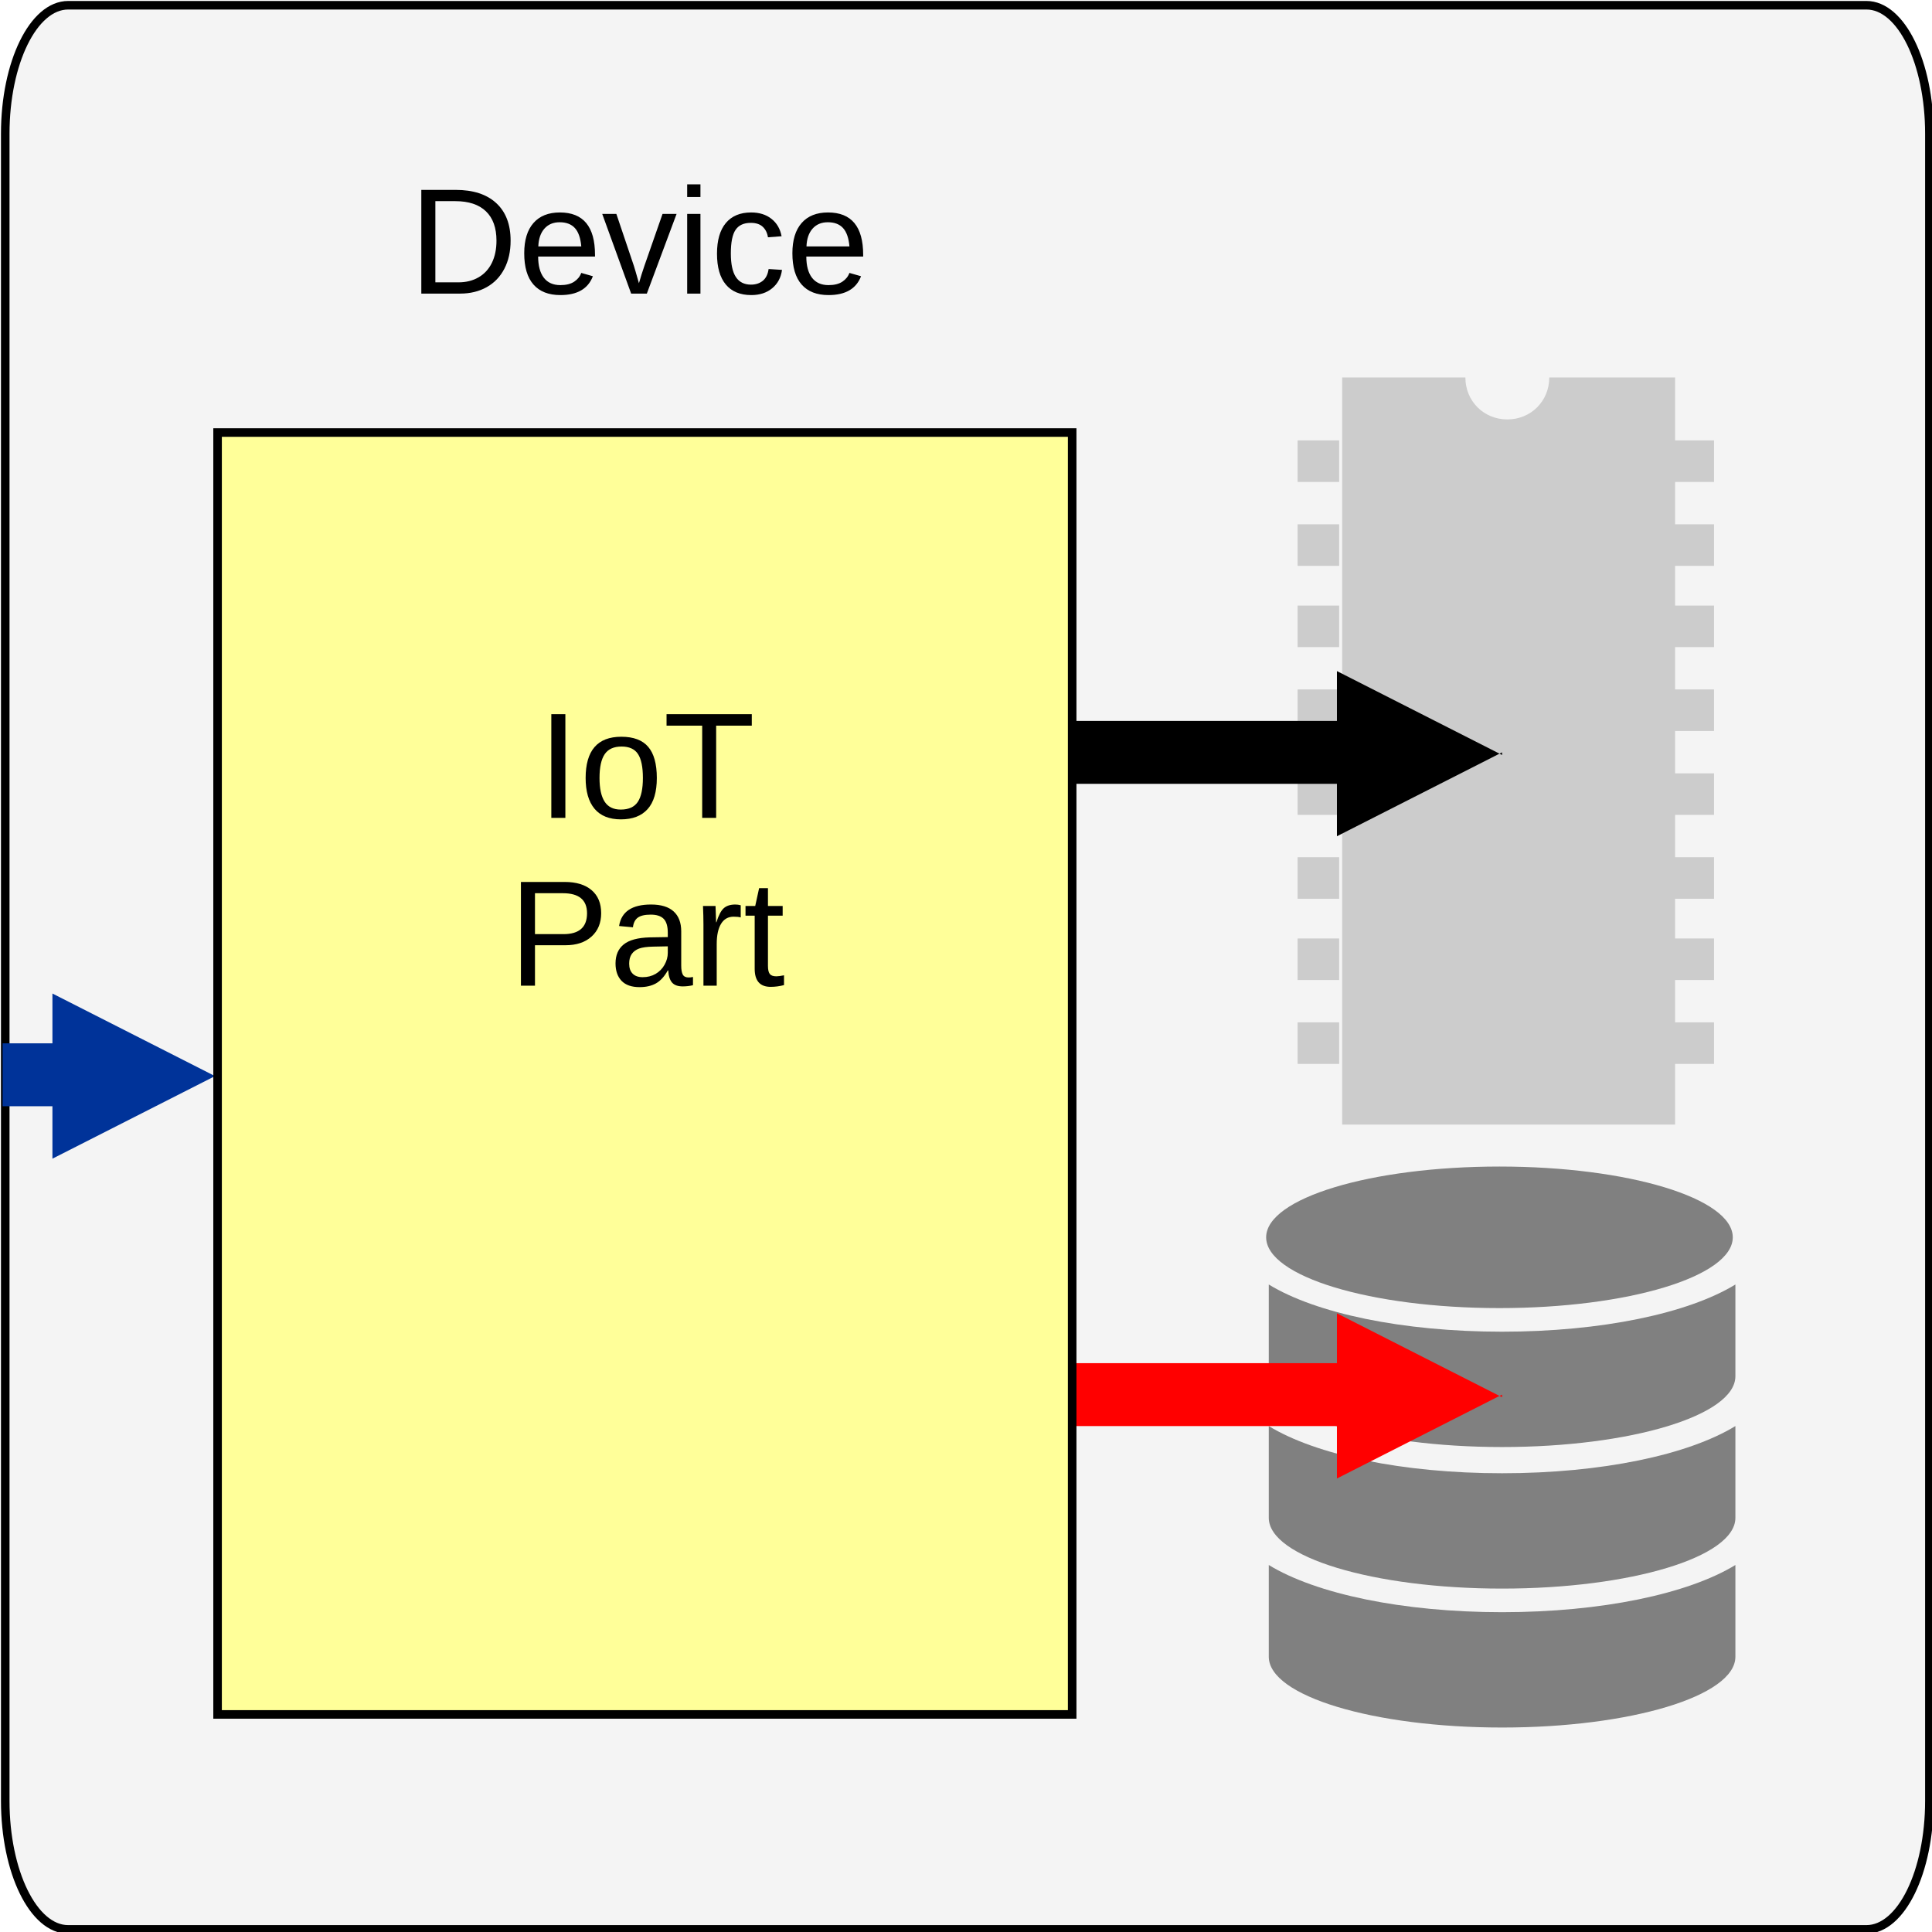
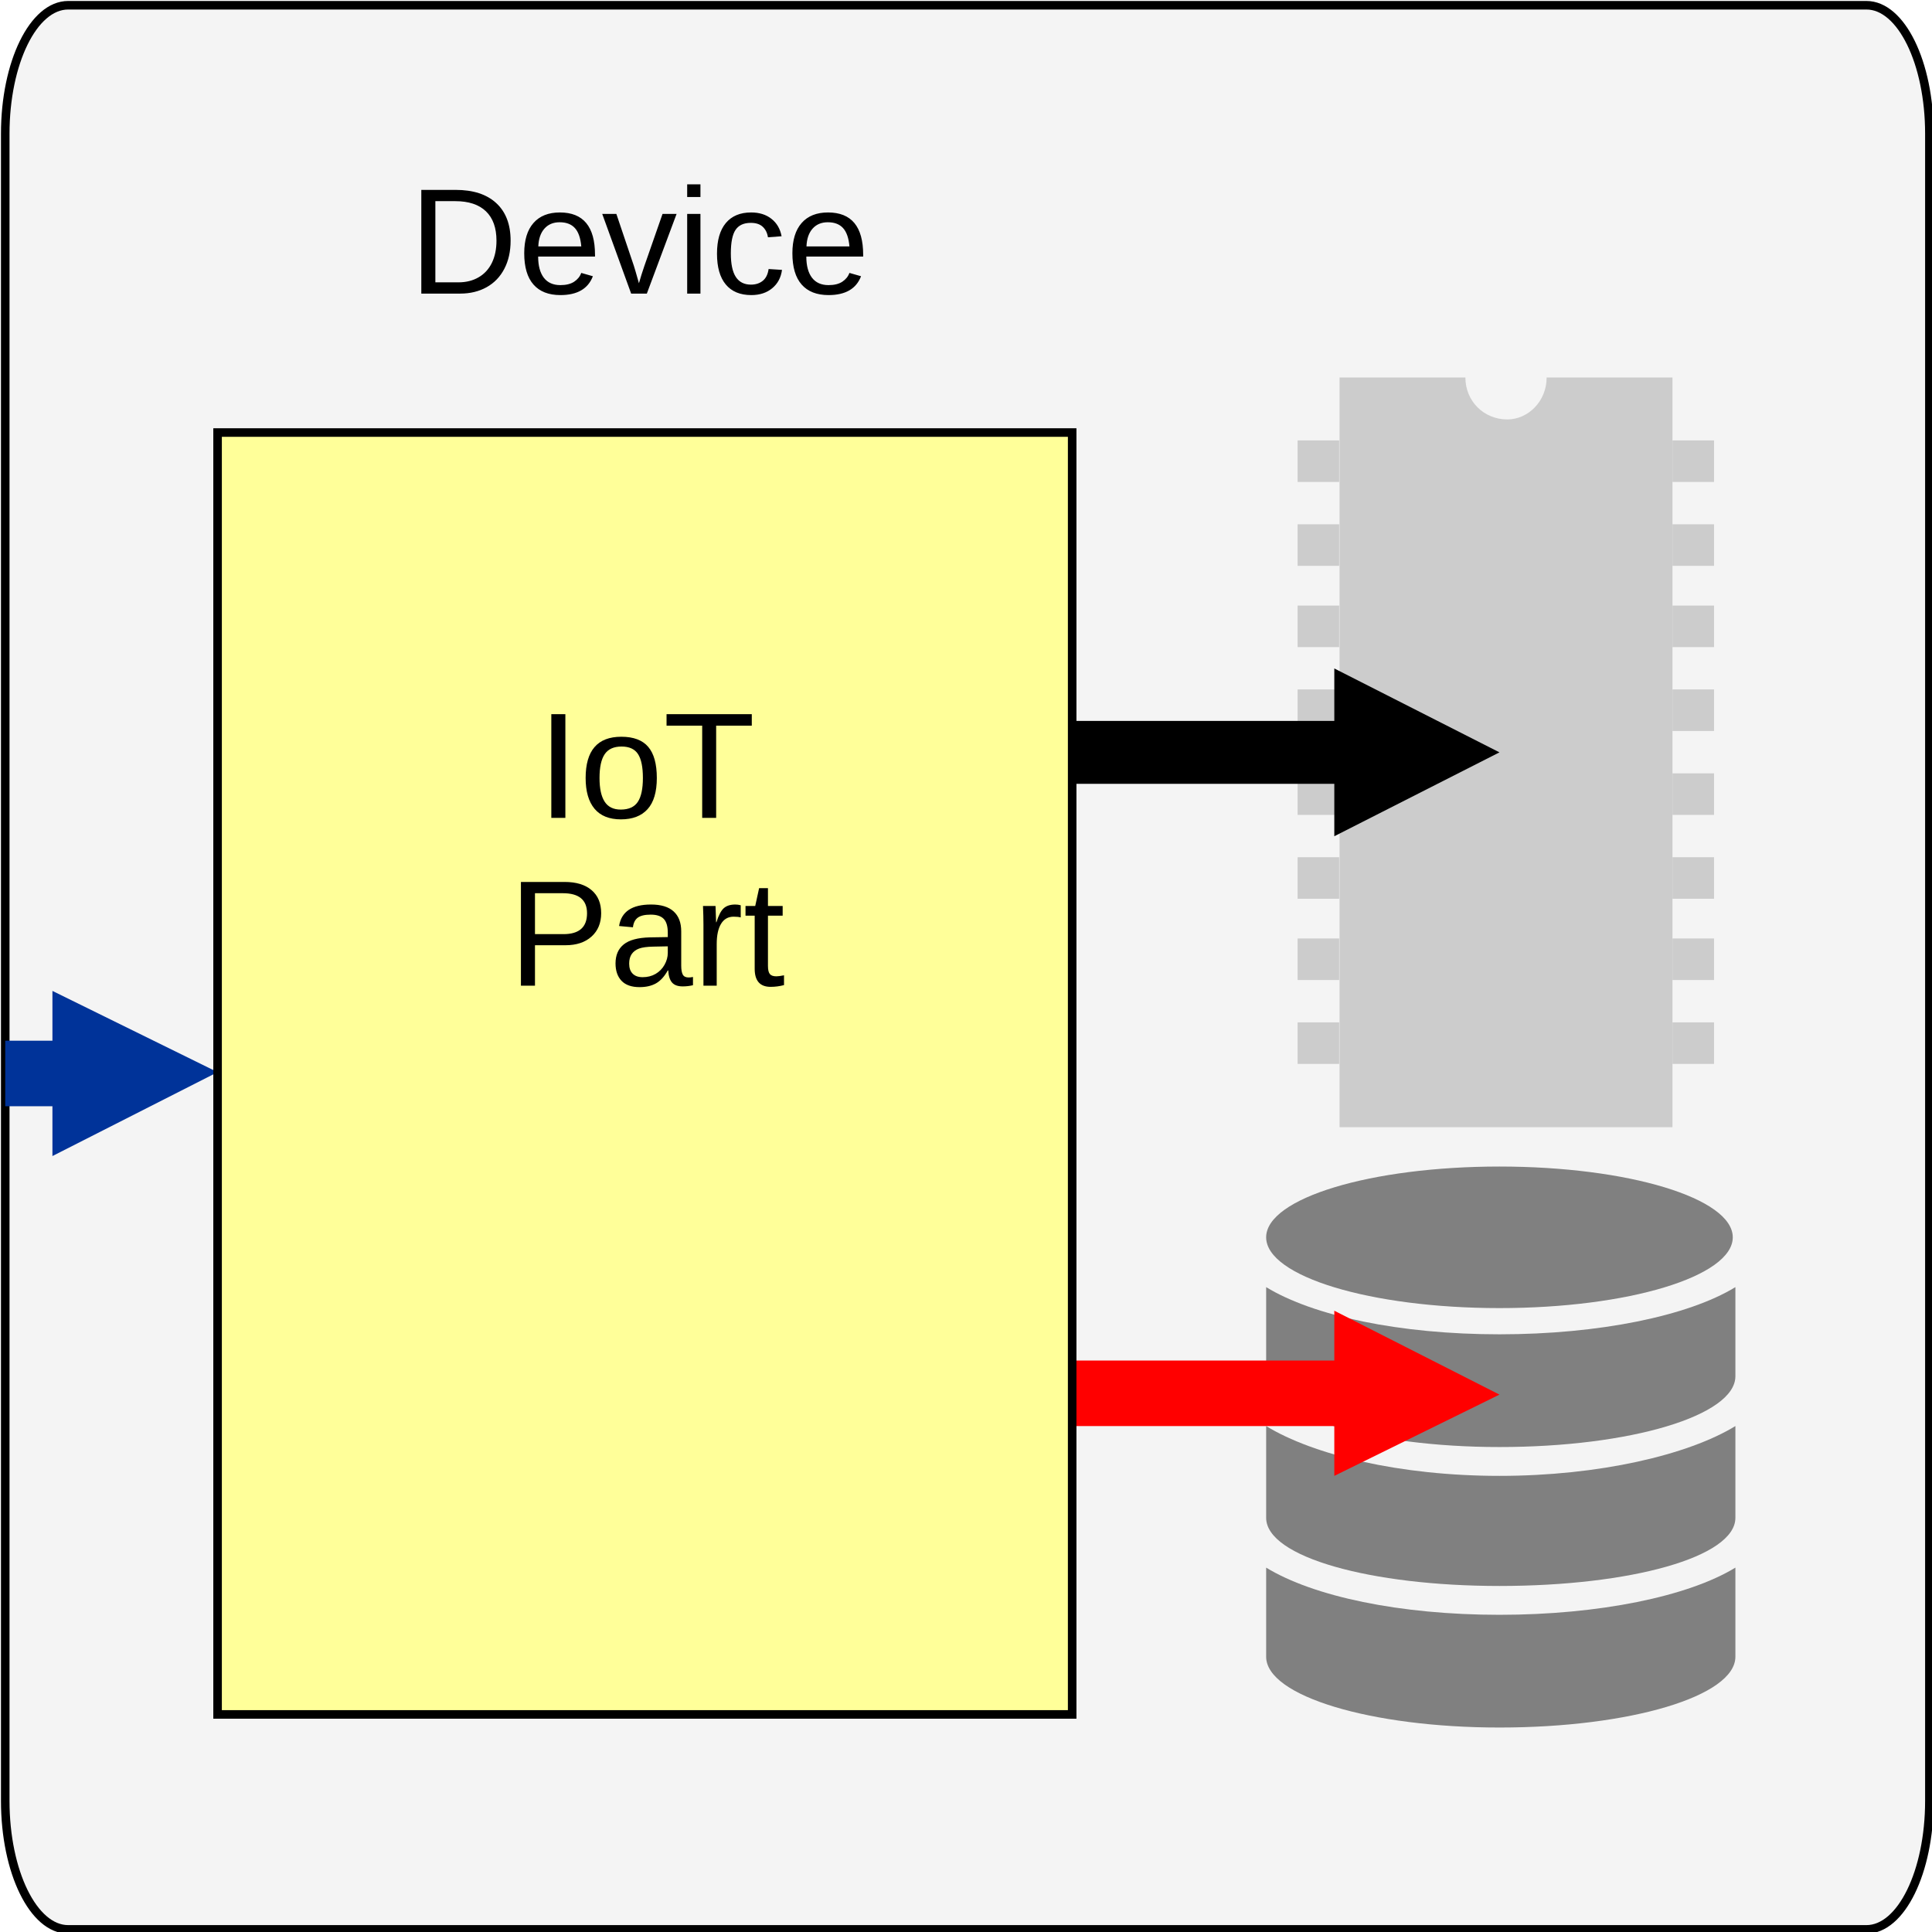
- <svg xmlns="http://www.w3.org/2000/svg" xml:space="preserve" width="45.2mm" height="45.2mm" version="1.0" shape-rendering="geometricPrecision" text-rendering="geometricPrecision" image-rendering="optimizeQuality" fill-rule="evenodd" clip-rule="evenodd" viewBox="0 0 737 737">
+ <svg xmlns="http://www.w3.org/2000/svg" xml:space="preserve" width="45.2mm" height="45.2mm" version="1.1" style="shape-rendering:geometricPrecision; text-rendering:geometricPrecision; image-rendering:optimizeQuality; fill-rule:evenodd; clip-rule:evenodd" viewBox="0 0 737 737">
+   <defs>
+     <style type="text/css">
+    
+     .str1 {stroke:black;stroke-width:3.261}
+     .str0 {stroke:black;stroke-width:3.261}
+     .fil4 {fill:black}
+     .fil5 {fill:gray}
+     .fil1 {fill:#CCCCCC}
+     .fil0 {fill:#F4F4F4}
+     .fil7 {fill:#FFFF99}
+     .fil2 {fill:black;fill-rule:nonzero}
+     .fil3 {fill:#003399;fill-rule:nonzero}
+     .fil6 {fill:red;fill-rule:nonzero}
+     .fnt0 {font-weight:normal;font-size:57.522px;font-family:'Arial'}
+    
+   </style>
+   </defs>
  <g id="Ebene_x0020_1">
-     <rect fill="#F4F4F4" stroke="black" stroke-width="3.261" x="2" y="2" width="734" height="734" rx="24" ry="49" />
-     <g id="_570920232">
-       <rect fill="#CCCCCC" x="495" y="168" width="15.853" height="15.853" />
-       <rect fill="#CCCCCC" x="495" y="200" width="15.853" height="15.853" />
-       <rect fill="#CCCCCC" x="495" y="231" width="15.853" height="15.853" />
-       <rect fill="#CCCCCC" x="495" y="263" width="15.853" height="15.853" />
-       <rect fill="#CCCCCC" x="495" y="295" width="15.853" height="15.853" />
-       <rect fill="#CCCCCC" x="495" y="327" width="15.853" height="15.853" />
-       <rect fill="#CCCCCC" x="495" y="358" width="15.853" height="15.853" />
-       <rect fill="#CCCCCC" x="495" y="390" width="15.853" height="15.853" />
-       <rect fill="#CCCCCC" x="638" y="200" width="15.853" height="15.853" />
-       <rect fill="#CCCCCC" x="638" y="231" width="15.853" height="15.853" />
-       <rect fill="#CCCCCC" x="638" y="263" width="15.853" height="15.853" />
-       <rect fill="#CCCCCC" x="638" y="295" width="15.853" height="15.853" />
-       <rect fill="#CCCCCC" x="638" y="327" width="15.853" height="15.853" />
-       <rect fill="#CCCCCC" x="638" y="358" width="15.853" height="15.853" />
-       <rect fill="#CCCCCC" x="638" y="390" width="15.853" height="15.853" />
-       <rect fill="#CCCCCC" x="638" y="168" width="15.853" height="15.853" />
-       <path fill="#CCCCCC" d="M511 144l48 0c0,9 7,16 16,16 9,0 16,-7 16,-16l48 0 0 285 -127 0 0 -285z" />
+     <rect class="fil0 str0" x="2" y="2" width="734" height="734" rx="24" ry="49" />
+     <g id="_716521208">
+       <rect class="fil1" x="495" y="168" width="15.853" height="15.853" />
+       <rect class="fil1" x="495" y="200" width="15.853" height="15.853" />
+       <rect class="fil1" x="495" y="231" width="15.853" height="15.853" />
+       <rect class="fil1" x="495" y="263" width="15.853" height="15.853" />
+       <rect class="fil1" x="495" y="295" width="15.853" height="15.853" />
+       <rect class="fil1" x="495" y="327" width="15.853" height="15.853" />
+       <rect class="fil1" x="495" y="358" width="15.853" height="15.853" />
+       <rect class="fil1" x="495" y="390" width="15.853" height="15.853" />
+       <rect class="fil1" x="638" y="200" width="15.853" height="15.853" />
+       <rect class="fil1" x="638" y="231" width="15.853" height="15.853" />
+       <rect class="fil1" x="638" y="263" width="15.853" height="15.853" />
+       <rect class="fil1" x="638" y="295" width="15.853" height="15.853" />
+       <rect class="fil1" x="638" y="327" width="15.853" height="15.853" />
+       <rect class="fil1" x="638" y="358" width="15.853" height="15.853" />
+       <rect class="fil1" x="638" y="390" width="15.853" height="15.853" />
+       <rect class="fil1" x="638" y="168" width="15.853" height="15.853" />
+       <path class="fil1" d="M511 144l48 0c0,9 7,16 16,16 8,0 15,-7 15,-16l48 0 0 286 -127 0 0 -286z" />
    </g>
    <g>
-       <path fill="black" fill-rule="nonzero" d="M510 299l-100 0 0 -24 100 0 0 24zm63 -12l-63 32 0 -63 63 32z" />
+       <path class="fil2" d="M510 299l-101 0 0 -24 101 0 0 24zm62 -12l-63 32 0 -64 63 32z" />
    </g>
    <g>
-       <path fill="#003399" fill-rule="nonzero" d="M20 422l-19 0 0 -24 19 0 0 24zm63 -12l-63 32 0 -63 63 32z" />
+       <path class="fil3" d="M20 422l-18 0 0 -25 18 0 0 25zm63 -13l-63 32 0 -63 63 31z" />
    </g>
-     <text x="156" y="112" fill="black" font-weight="normal" font-size="57.522px" font-family="Arial">Device</text>
+     <text x="156" y="112" class="fil4 fnt0">Device</text>
    <g>
-       <ellipse fill="gray" cx="572" cy="472" rx="89" ry="27" />
-       <path fill="gray" d="M662 525c0,15 -40,27 -89,27 -49,0 -89,-12 -89,-27l0 -35c18,11 51,18 89,18 38,0 71,-7 89,-18l0 35z" />
-       <path fill="gray" d="M662 579c0,15 -40,27 -89,27 -49,0 -89,-12 -89,-27l0 -35c18,11 51,18 89,18 38,0 71,-7 89,-18l0 35z" />
-       <path fill="gray" d="M662 632c0,15 -40,27 -89,27 -49,0 -89,-12 -89,-27l0 -35c18,11 51,18 89,18 38,0 71,-7 89,-18l0 35z" />
+       <ellipse class="fil5" cx="572" cy="472" rx="89" ry="27" />
+       <path class="fil5" d="M662 525c0,15 -40,27 -90,27 -49,0 -89,-12 -89,-27l0 -34c18,11 51,18 89,18 38,0 72,-7 90,-18l0 34z" />
+       <path class="fil5" d="M662 579c0,15 -40,26 -90,26 -49,0 -89,-11 -89,-26l0 -35c18,11 51,19 89,19 38,0 72,-8 90,-19l0 35z" />
+       <path class="fil5" d="M662 632c0,15 -40,27 -90,27 -49,0 -89,-12 -89,-27l0 -34c18,11 51,18 89,18 38,0 72,-7 90,-18l0 34z" />
    </g>
    <g>
-       <path fill="red" fill-rule="nonzero" d="M510 544l-100 0 0 -24 100 0 0 24zm63 -12l-63 32 0 -63 63 32z" />
+       <path class="fil6" d="M510 544l-101 0 0 -25 101 0 0 25zm62 -12l-63 31 0 -63 63 32z" />
    </g>
-     <rect fill="#FFFF99" stroke="black" stroke-width="3.261" x="83" y="165" width="326" height="489" />
-     <text x="205" y="312" fill="black" font-weight="normal" font-size="57.522px" font-family="Arial">IoT</text>
-     <text x="194" y="376" fill="black" font-weight="normal" font-size="57.522px" font-family="Arial">Part</text>
+     <rect class="fil7 str1" x="83" y="165" width="326" height="489" />
+     <text x="205" y="312" class="fil4 fnt0">IoT</text>
+     <text x="194" y="376" class="fil4 fnt0">Part</text>
  </g>
</svg>
